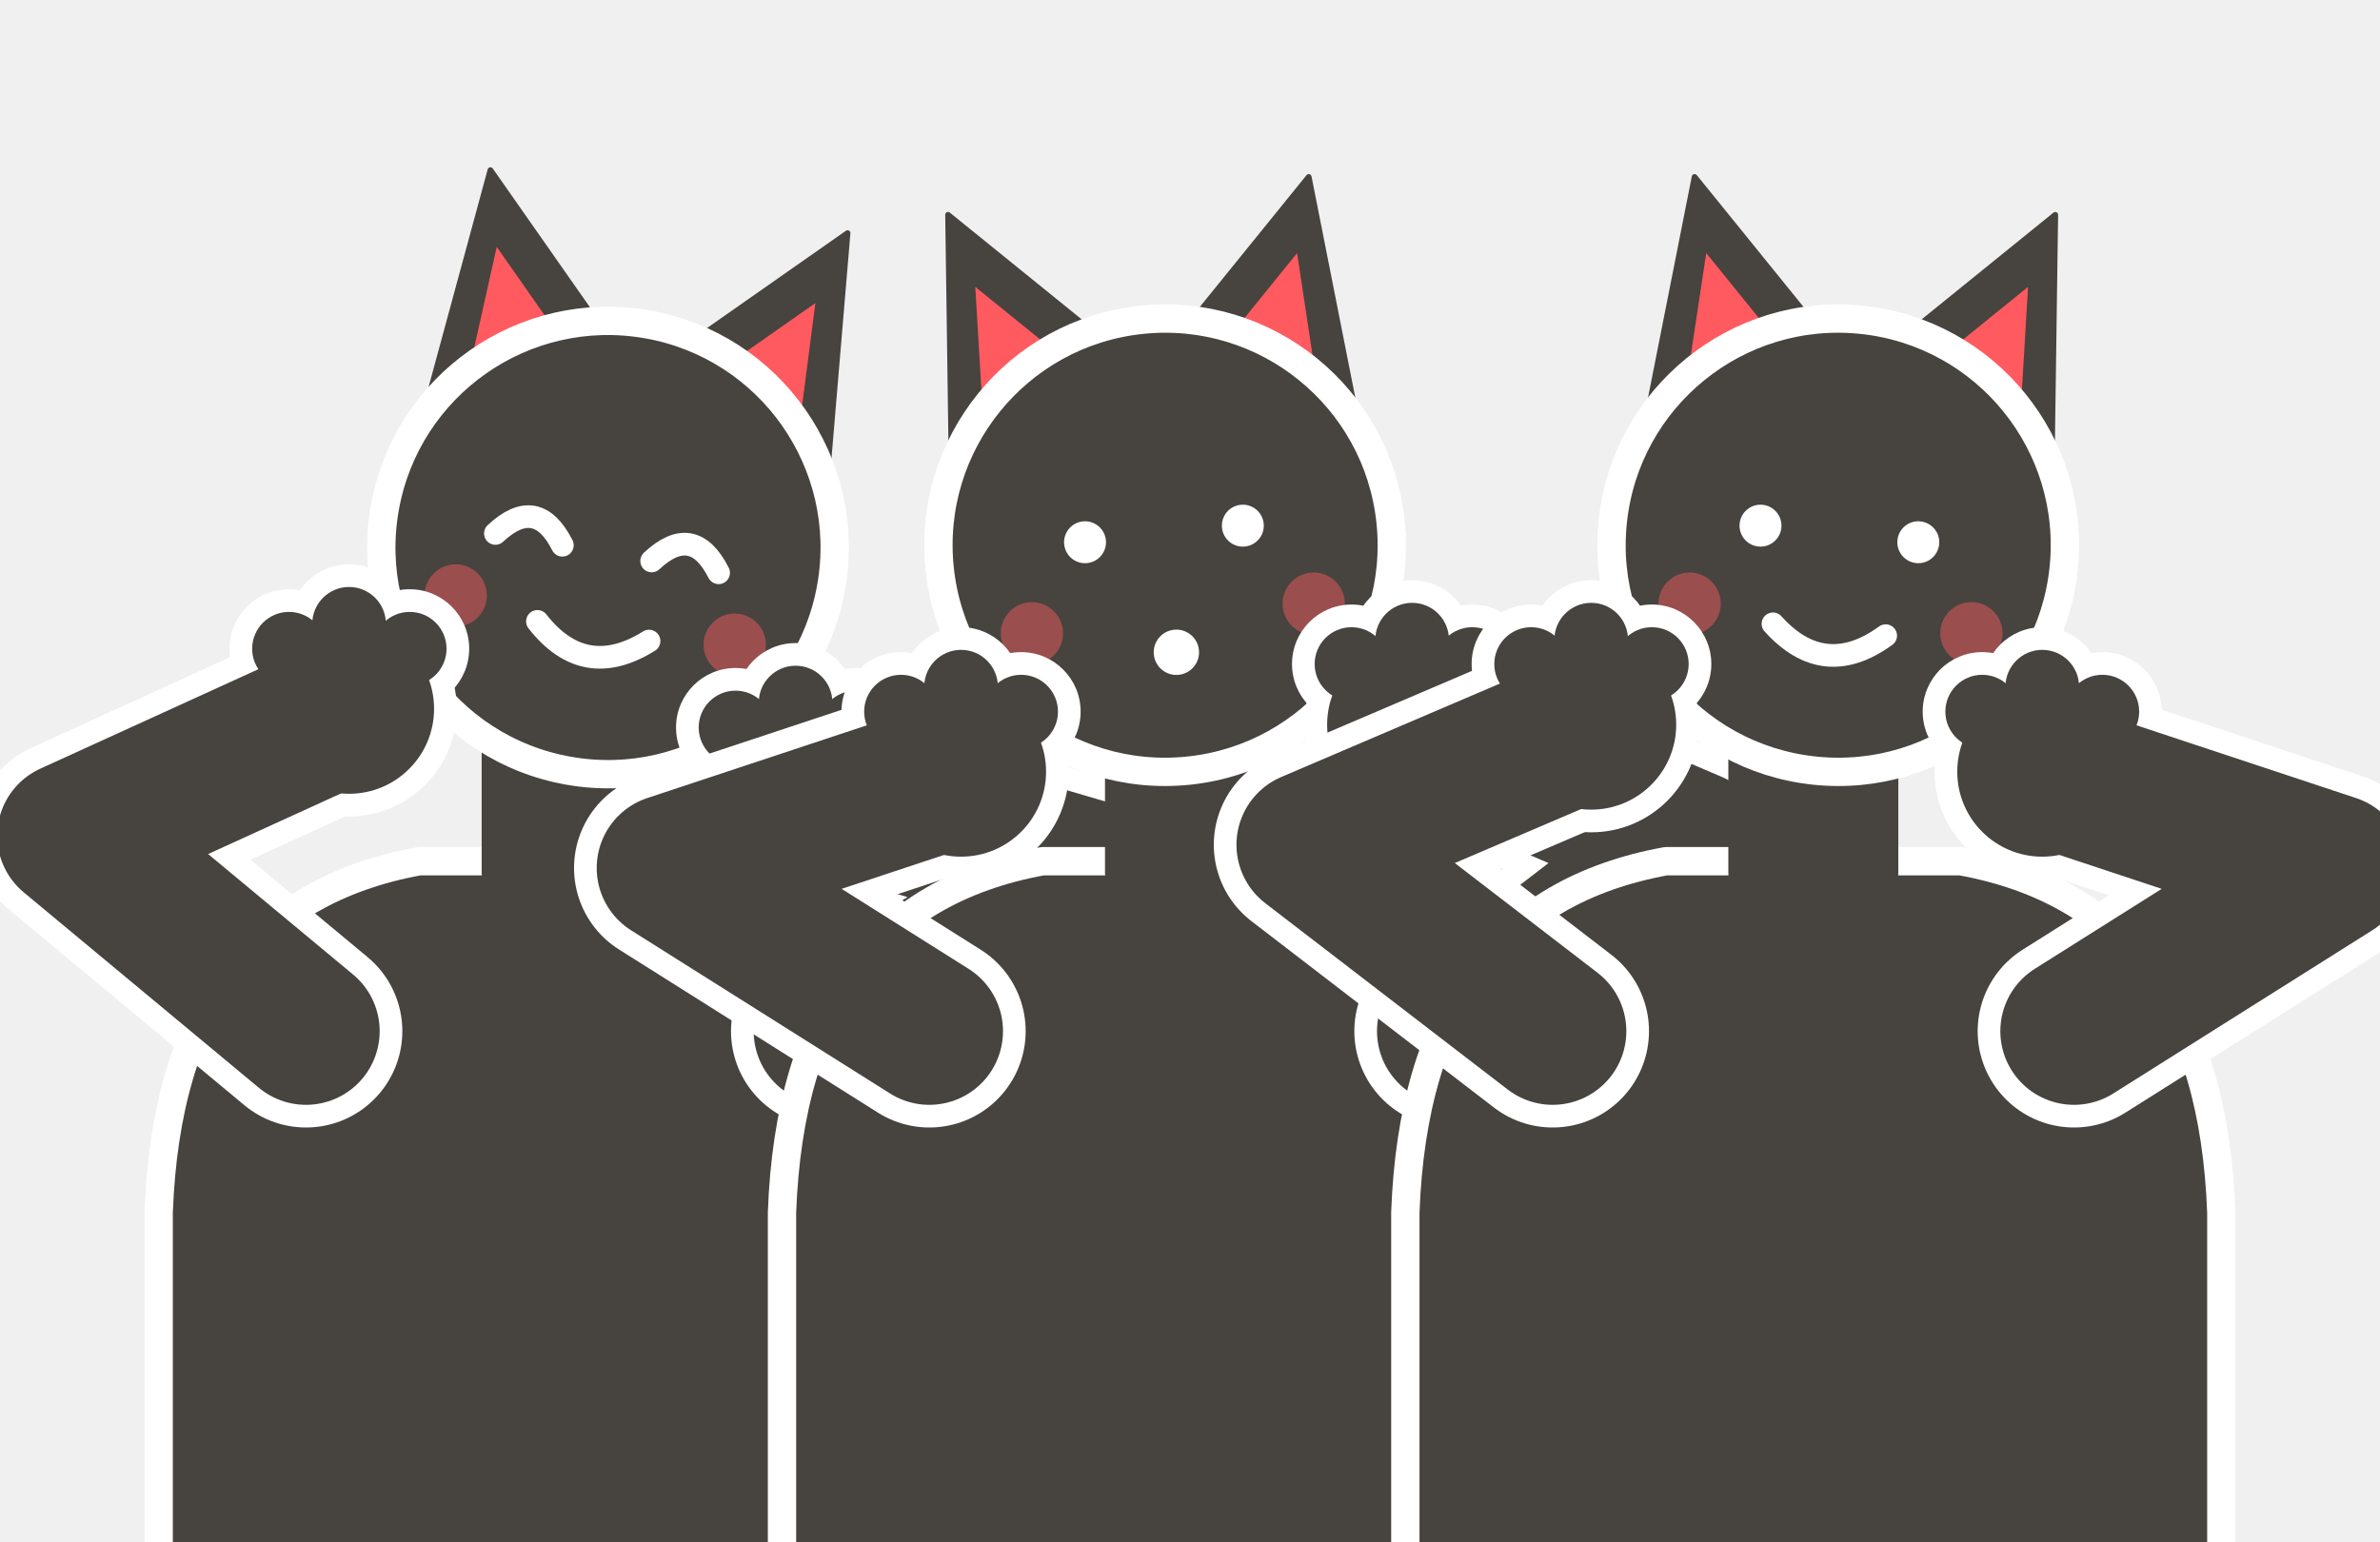
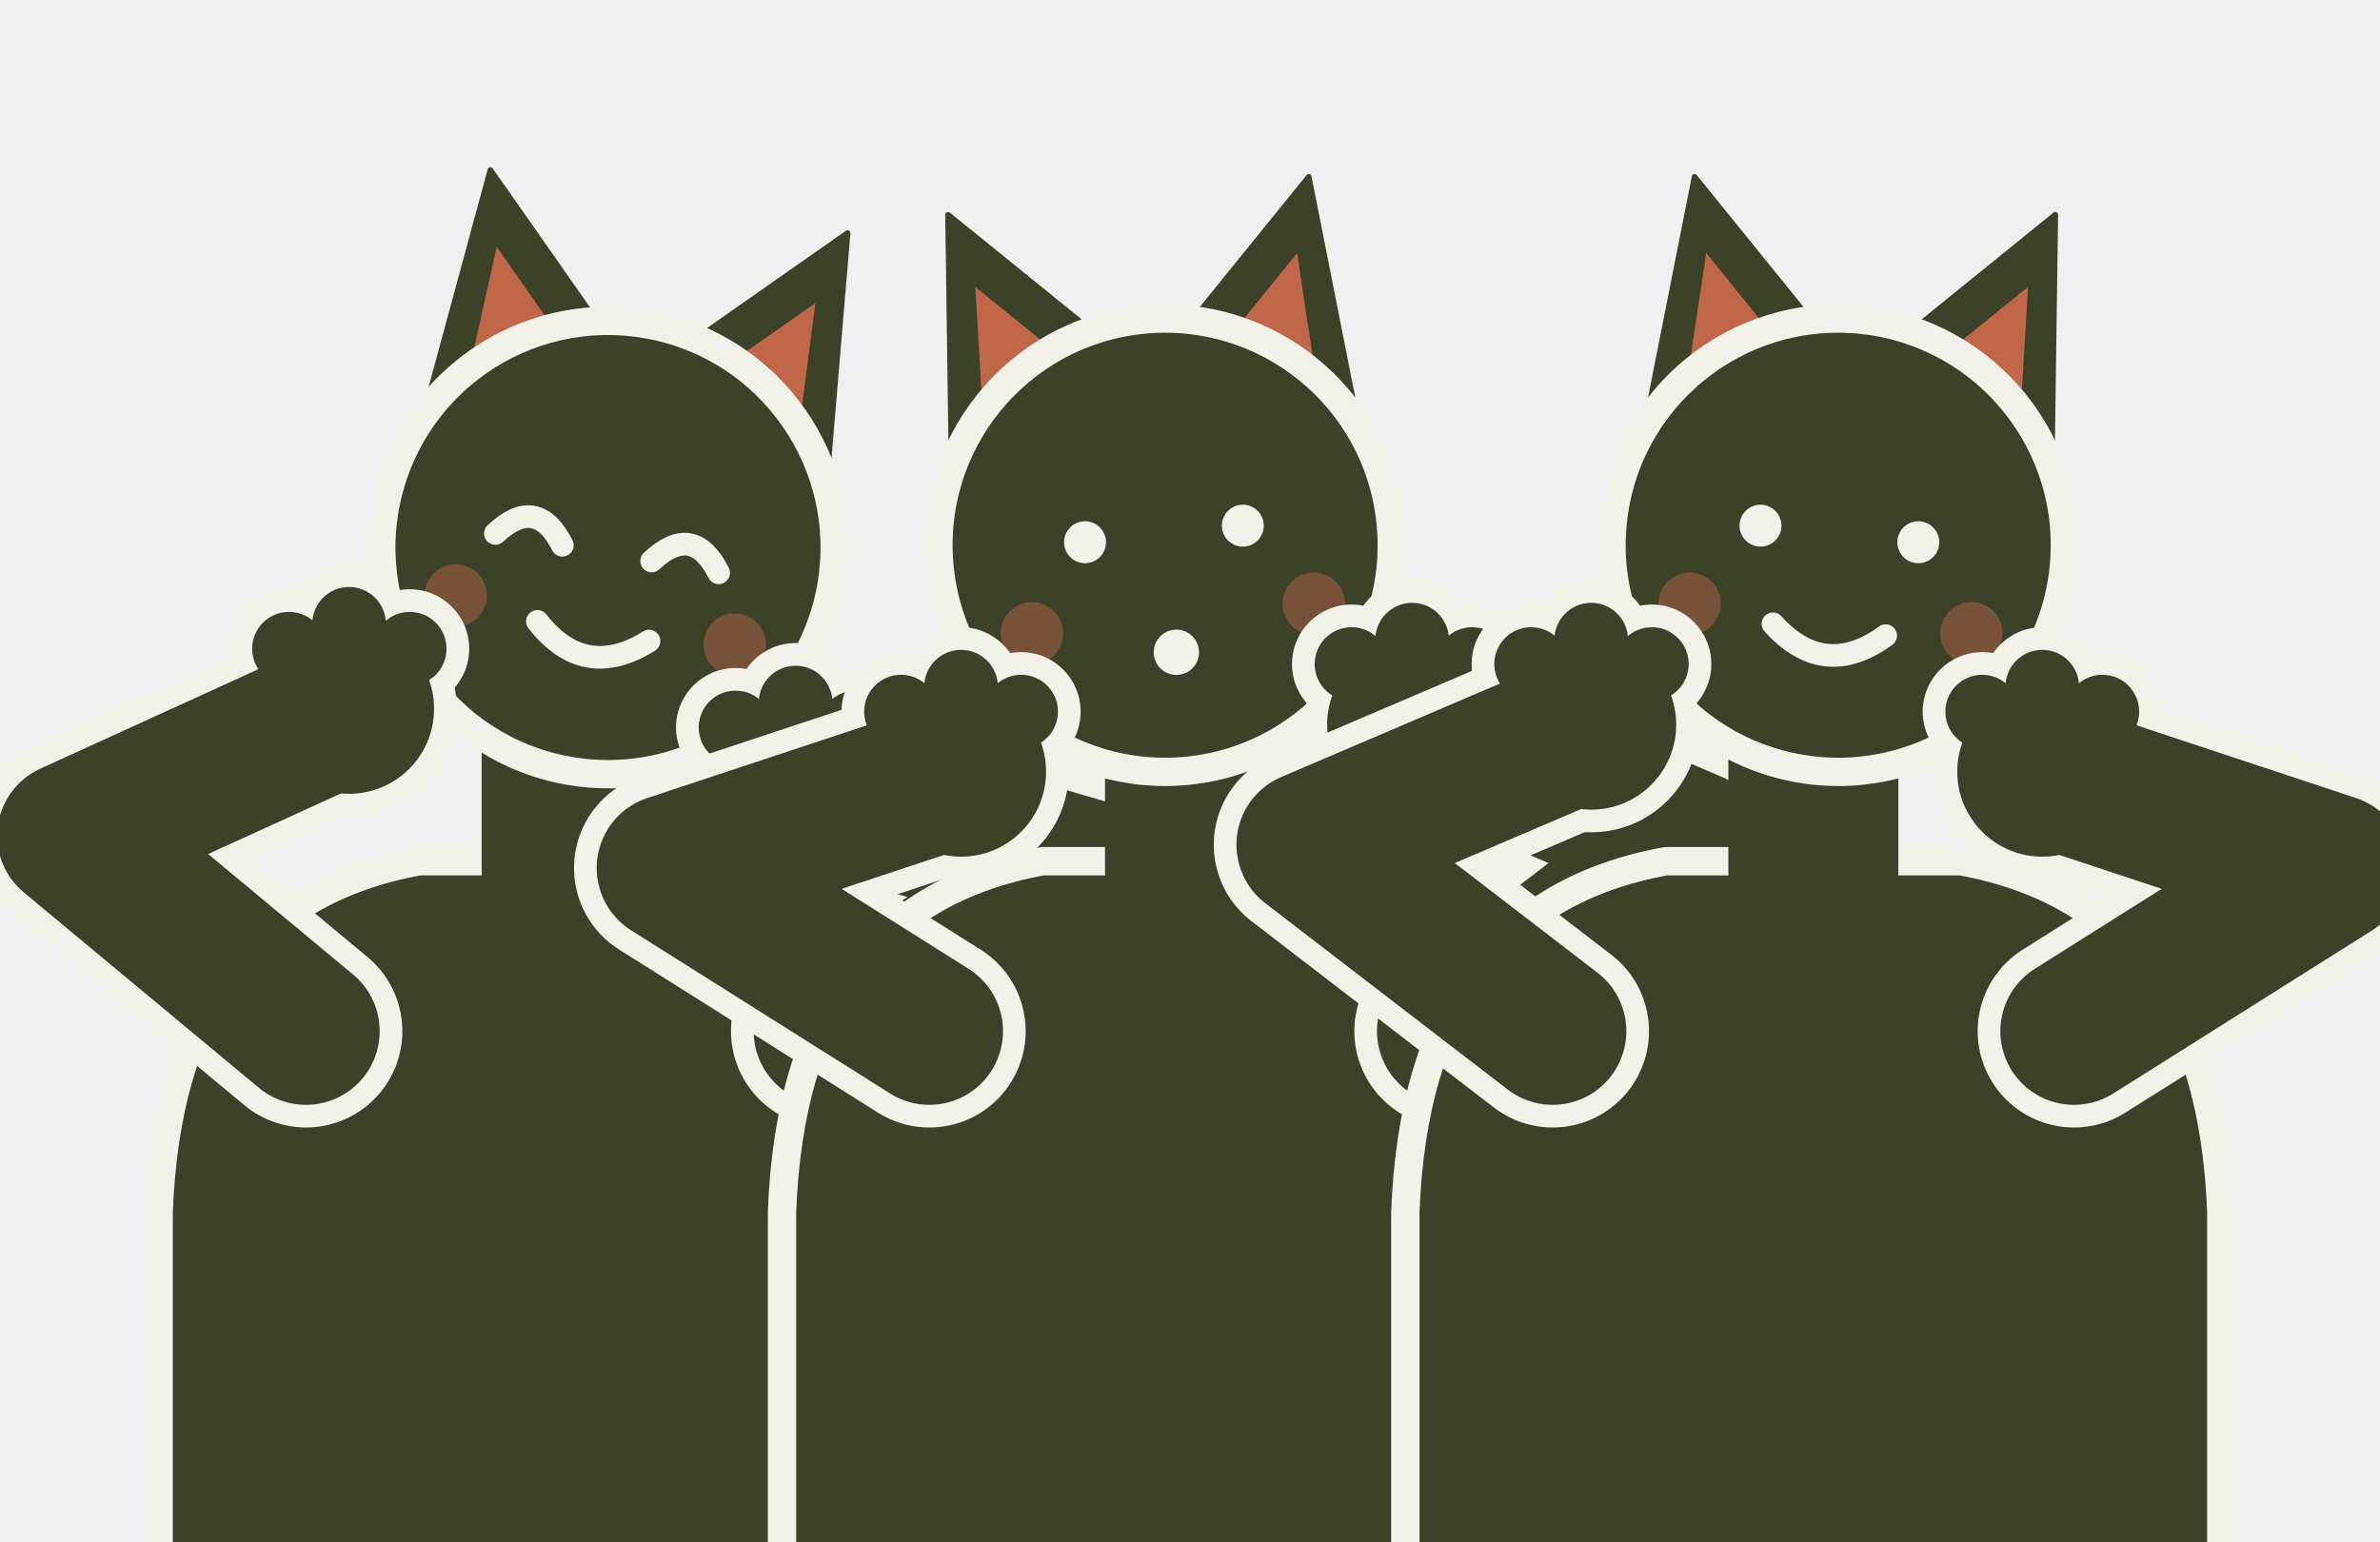
<svg xmlns="http://www.w3.org/2000/svg" viewBox="0 0 420 272" role="img" aria-label="고양이 삼총사">
-   <g fill="none" stroke="#47433e" stroke-linecap="round" stroke-linejoin="round">
-     <path transform="translate(100 0) rotate(0 0 272) translate(0 272) scale(1) translate(0 -272)" d="M-72 420 L-72 214 Q-70 160 -26 152 L26 152 Q70 160 72 214 L72 420 Z" fill="#47433e" stroke="#ffffff" stroke-width="5" />
-     <rect transform="translate(100 0) rotate(0 0 272) translate(0 272) scale(1) translate(0 -272)" x="-15" y="118" width="30" height="44" rx="8" fill="#47433e" stroke="none" />
+   <g fill="none" stroke="#3c4129" stroke-linecap="round" stroke-linejoin="round">
+     <path transform="translate(100 0) rotate(0 0 272) translate(0 272) scale(1) translate(0 -272)" d="M-72 420 L-72 214 Q-70 160 -26 152 L26 152 Q70 160 72 214 L72 420 Z" fill="#3c4129" stroke="#f2f1ea" stroke-width="5" />
+     <rect transform="translate(100 0) rotate(0 0 272) translate(0 272) scale(1) translate(0 -272)" x="-15" y="118" width="30" height="44" rx="8" fill="#3c4129" stroke="none" />
    <g transform="translate(100 0) rotate(0 0 272) translate(0 272) scale(1) translate(0 -272) rotate(10 0 138) translate(0 96)">
-       <path d="M-36 -18 L-32 -62 L-8 -38 Z" fill="#47433e" />
-       <path d="M36 -18 L32 -62 L8 -38 Z" fill="#47433e" />
-       <path d="M-30 -28 L-29 -50 L-17 -38 Z" fill="#ff5a5f" />
-       <path d="M30 -28 L29 -50 L17 -38 Z" fill="#ff5a5f" />
-       <circle r="40" fill="#47433e" stroke="#ffffff" stroke-width="5" />
-       <path d="M-20 1 Q-14 -7 -8 1" stroke="#ffffff" stroke-width="4" fill="none" />
-       <path d="M8 1 Q14 -7 20 1" stroke="#ffffff" stroke-width="4" fill="none" />
-       <path d="M-10 15 Q0 24 10 15" stroke="#ffffff" stroke-width="4" fill="none" />
-       <circle cx="-25" cy="13" r="6" fill="#ff5a5f" opacity=".45" />
-       <circle cx="25" cy="13" r="6" fill="#ff5a5f" opacity=".45" />
+       <path d="M-36 -18 L-32 -62 L-8 -38 Z" fill="#3c4129" />
+       <path d="M36 -18 L32 -62 L8 -38 Z" fill="#3c4129" />
+       <path d="M-30 -28 L-29 -50 L-17 -38 Z" fill="#c0674a" />
+       <path d="M30 -28 L29 -50 L17 -38 Z" fill="#c0674a" />
+       <circle r="40" fill="#3c4129" stroke="#f2f1ea" stroke-width="5" />
+       <path d="M-20 1 Q-14 -7 -8 1" stroke="#f2f1ea" stroke-width="4" fill="none" />
+       <path d="M8 1 Q14 -7 20 1" stroke="#f2f1ea" stroke-width="4" fill="none" />
+       <path d="M-10 15 Q0 24 10 15" stroke="#f2f1ea" stroke-width="4" fill="none" />
+       <circle cx="-25" cy="13" r="6" fill="#c0674a" opacity=".45" />
+       <circle cx="25" cy="13" r="6" fill="#c0674a" opacity=".45" />
    </g>
-     <path d="M54 182 L12.5 147.5 L61.6 125.1" stroke="#ffffff" stroke-width="34" />
-     <circle cx="61.6" cy="125.1" r="19" fill="#ffffff" stroke="none" />
-     <circle cx="51" cy="114.5" r="10.5" fill="#ffffff" stroke="none" />
-     <circle cx="61.6" cy="110.1" r="10.5" fill="#ffffff" stroke="none" />
-     <circle cx="72.3" cy="114.5" r="10.5" fill="#ffffff" stroke="none" />
+     <path d="M54 182 L12.5 147.5 L61.6 125.1" stroke="#f2f1ea" stroke-width="34" />
+     <circle cx="61.6" cy="125.1" r="19" fill="#f2f1ea" stroke="none" />
+     <circle cx="51" cy="114.5" r="10.5" fill="#f2f1ea" stroke="none" />
+     <circle cx="61.6" cy="110.1" r="10.5" fill="#f2f1ea" stroke="none" />
+     <circle cx="72.3" cy="114.5" r="10.5" fill="#f2f1ea" stroke="none" />
    <path d="M54 182 L12.5 147.5 L61.6 125.1" stroke-width="26" />
-     <circle cx="61.6" cy="125.1" r="15" fill="#47433e" stroke="none" />
-     <circle cx="51" cy="114.5" r="6.5" fill="#47433e" stroke="none" />
-     <circle cx="61.6" cy="110.1" r="6.5" fill="#47433e" stroke="none" />
-     <circle cx="72.3" cy="114.5" r="6.5" fill="#47433e" stroke="none" />
-     <path d="M146 182 L192.3 154.2 L140.4 139" stroke="#ffffff" stroke-width="34" />
-     <circle cx="140.4" cy="139" r="19" fill="#ffffff" stroke="none" />
-     <circle cx="129.8" cy="128.4" r="10.5" fill="#ffffff" stroke="none" />
-     <circle cx="140.4" cy="124" r="10.5" fill="#ffffff" stroke="none" />
-     <circle cx="151" cy="128.4" r="10.5" fill="#ffffff" stroke="none" />
+     <circle cx="61.6" cy="125.1" r="15" fill="#3c4129" stroke="none" />
+     <circle cx="51" cy="114.5" r="6.5" fill="#3c4129" stroke="none" />
+     <circle cx="61.6" cy="110.1" r="6.5" fill="#3c4129" stroke="none" />
+     <circle cx="72.3" cy="114.5" r="6.5" fill="#3c4129" stroke="none" />
+     <path d="M146 182 L192.3 154.2 L140.4 139" stroke="#f2f1ea" stroke-width="34" />
+     <circle cx="140.4" cy="139" r="19" fill="#f2f1ea" stroke="none" />
+     <circle cx="129.8" cy="128.4" r="10.5" fill="#f2f1ea" stroke="none" />
+     <circle cx="140.4" cy="124" r="10.5" fill="#f2f1ea" stroke="none" />
+     <circle cx="151" cy="128.4" r="10.5" fill="#f2f1ea" stroke="none" />
    <path d="M146 182 L192.3 154.2 L140.4 139" stroke-width="26" />
-     <circle cx="140.4" cy="139" r="15" fill="#47433e" stroke="none" />
-     <circle cx="129.8" cy="128.4" r="6.5" fill="#47433e" stroke="none" />
-     <circle cx="140.4" cy="124" r="6.5" fill="#47433e" stroke="none" />
-     <circle cx="151" cy="128.4" r="6.5" fill="#47433e" stroke="none" />
-     <path transform="translate(210 0) rotate(0 0 272) translate(0 272) scale(1) translate(0 -272)" d="M-72 420 L-72 214 Q-70 160 -26 152 L26 152 Q70 160 72 214 L72 420 Z" fill="#47433e" stroke="#ffffff" stroke-width="5" />
-     <rect transform="translate(210 0) rotate(0 0 272) translate(0 272) scale(1) translate(0 -272)" x="-15" y="118" width="30" height="44" rx="8" fill="#47433e" stroke="none" />
+     <circle cx="140.4" cy="139" r="15" fill="#3c4129" stroke="none" />
+     <circle cx="129.8" cy="128.4" r="6.5" fill="#3c4129" stroke="none" />
+     <circle cx="140.4" cy="124" r="6.5" fill="#3c4129" stroke="none" />
+     <circle cx="151" cy="128.4" r="6.5" fill="#3c4129" stroke="none" />
+     <path transform="translate(210 0) rotate(0 0 272) translate(0 272) scale(1) translate(0 -272)" d="M-72 420 L-72 214 Q-70 160 -26 152 L26 152 Q70 160 72 214 L72 420 Z" fill="#3c4129" stroke="#f2f1ea" stroke-width="5" />
+     <rect transform="translate(210 0) rotate(0 0 272) translate(0 272) scale(1) translate(0 -272)" x="-15" y="118" width="30" height="44" rx="8" fill="#3c4129" stroke="none" />
    <g transform="translate(210 0) rotate(0 0 272) translate(0 272) scale(1) translate(0 -272) rotate(-6 0 138) translate(0 96)">
-       <path d="M-36 -18 L-32 -62 L-8 -38 Z" fill="#47433e" />
-       <path d="M36 -18 L32 -62 L8 -38 Z" fill="#47433e" />
-       <path d="M-30 -28 L-29 -50 L-17 -38 Z" fill="#ff5a5f" />
-       <path d="M30 -28 L29 -50 L17 -38 Z" fill="#ff5a5f" />
-       <circle r="40" fill="#47433e" stroke="#ffffff" stroke-width="5" />
-       <circle cx="-14" cy="-2" r="4.2" fill="#ffffff" />
-       <circle cx="14" cy="-2" r="4.2" fill="#ffffff" />
-       <circle cx="0" cy="19" r="4.5" fill="#ffffff" />
-       <circle cx="-25" cy="13" r="6" fill="#ff5a5f" opacity=".45" />
-       <circle cx="25" cy="13" r="6" fill="#ff5a5f" opacity=".45" />
+       <path d="M-36 -18 L-32 -62 L-8 -38 Z" fill="#3c4129" />
+       <path d="M36 -18 L32 -62 L8 -38 Z" fill="#3c4129" />
+       <path d="M-30 -28 L-29 -50 L-17 -38 Z" fill="#c0674a" />
+       <path d="M30 -28 L29 -50 L17 -38 Z" fill="#c0674a" />
+       <circle r="40" fill="#3c4129" stroke="#f2f1ea" stroke-width="5" />
+       <circle cx="-14" cy="-2" r="4.2" fill="#f2f1ea" />
+       <circle cx="14" cy="-2" r="4.2" fill="#f2f1ea" />
+       <circle cx="0" cy="19" r="4.5" fill="#f2f1ea" />
+       <circle cx="-25" cy="13" r="6" fill="#c0674a" opacity=".45" />
+       <circle cx="25" cy="13" r="6" fill="#c0674a" opacity=".45" />
    </g>
-     <path d="M164 182 L118.3 153.2 L169.6 136.2" stroke="#ffffff" stroke-width="34" />
-     <circle cx="169.6" cy="136.2" r="19" fill="#ffffff" stroke="none" />
-     <circle cx="159" cy="125.6" r="10.5" fill="#ffffff" stroke="none" />
-     <circle cx="169.6" cy="121.2" r="10.5" fill="#ffffff" stroke="none" />
-     <circle cx="180.2" cy="125.6" r="10.5" fill="#ffffff" stroke="none" />
+     <path d="M164 182 L118.3 153.2 L169.6 136.2" stroke="#f2f1ea" stroke-width="34" />
+     <circle cx="169.6" cy="136.2" r="19" fill="#f2f1ea" stroke="none" />
+     <circle cx="159" cy="125.6" r="10.5" fill="#f2f1ea" stroke="none" />
+     <circle cx="169.6" cy="121.2" r="10.5" fill="#f2f1ea" stroke="none" />
+     <circle cx="180.2" cy="125.6" r="10.5" fill="#f2f1ea" stroke="none" />
    <path d="M164 182 L118.3 153.2 L169.6 136.2" stroke-width="26" />
-     <circle cx="169.6" cy="136.2" r="15" fill="#47433e" stroke="none" />
-     <circle cx="159" cy="125.6" r="6.5" fill="#47433e" stroke="none" />
-     <circle cx="169.6" cy="121.2" r="6.5" fill="#47433e" stroke="none" />
-     <circle cx="180.2" cy="125.6" r="6.5" fill="#47433e" stroke="none" />
-     <path d="M256 182 L298.8 149.1 L249.2 127.9" stroke="#ffffff" stroke-width="34" />
-     <circle cx="249.2" cy="127.9" r="19" fill="#ffffff" stroke="none" />
-     <circle cx="238.5" cy="117.2" r="10.5" fill="#ffffff" stroke="none" />
-     <circle cx="249.2" cy="112.9" r="10.5" fill="#ffffff" stroke="none" />
-     <circle cx="259.8" cy="117.2" r="10.5" fill="#ffffff" stroke="none" />
+     <circle cx="169.6" cy="136.2" r="15" fill="#3c4129" stroke="none" />
+     <circle cx="159" cy="125.6" r="6.5" fill="#3c4129" stroke="none" />
+     <circle cx="169.6" cy="121.2" r="6.5" fill="#3c4129" stroke="none" />
+     <circle cx="180.2" cy="125.6" r="6.5" fill="#3c4129" stroke="none" />
+     <path d="M256 182 L298.8 149.1 L249.2 127.9" stroke="#f2f1ea" stroke-width="34" />
+     <circle cx="249.2" cy="127.9" r="19" fill="#f2f1ea" stroke="none" />
+     <circle cx="238.5" cy="117.2" r="10.5" fill="#f2f1ea" stroke="none" />
+     <circle cx="249.2" cy="112.9" r="10.5" fill="#f2f1ea" stroke="none" />
+     <circle cx="259.8" cy="117.2" r="10.5" fill="#f2f1ea" stroke="none" />
    <path d="M256 182 L298.8 149.1 L249.2 127.9" stroke-width="26" />
-     <circle cx="249.2" cy="127.9" r="15" fill="#47433e" stroke="none" />
-     <circle cx="238.5" cy="117.2" r="6.5" fill="#47433e" stroke="none" />
-     <circle cx="249.2" cy="112.9" r="6.5" fill="#47433e" stroke="none" />
-     <circle cx="259.8" cy="117.2" r="6.5" fill="#47433e" stroke="none" />
-     <path transform="translate(320 0) rotate(0 0 272) translate(0 272) scale(1) translate(0 -272)" d="M-72 420 L-72 214 Q-70 160 -26 152 L26 152 Q70 160 72 214 L72 420 Z" fill="#47433e" stroke="#ffffff" stroke-width="5" />
-     <rect transform="translate(320 0) rotate(0 0 272) translate(0 272) scale(1) translate(0 -272)" x="-15" y="118" width="30" height="44" rx="8" fill="#47433e" stroke="none" />
+     <circle cx="249.2" cy="127.9" r="15" fill="#3c4129" stroke="none" />
+     <circle cx="238.5" cy="117.2" r="6.5" fill="#3c4129" stroke="none" />
+     <circle cx="249.2" cy="112.9" r="6.5" fill="#3c4129" stroke="none" />
+     <circle cx="259.8" cy="117.2" r="6.5" fill="#3c4129" stroke="none" />
+     <path transform="translate(320 0) rotate(0 0 272) translate(0 272) scale(1) translate(0 -272)" d="M-72 420 L-72 214 Q-70 160 -26 152 L26 152 Q70 160 72 214 L72 420 Z" fill="#3c4129" stroke="#f2f1ea" stroke-width="5" />
+     <rect transform="translate(320 0) rotate(0 0 272) translate(0 272) scale(1) translate(0 -272)" x="-15" y="118" width="30" height="44" rx="8" fill="#3c4129" stroke="none" />
    <g transform="translate(320 0) rotate(0 0 272) translate(0 272) scale(1) translate(0 -272) rotate(6 0 138) translate(0 96)">
-       <path d="M-36 -18 L-32 -62 L-8 -38 Z" fill="#47433e" />
-       <path d="M36 -18 L32 -62 L8 -38 Z" fill="#47433e" />
-       <path d="M-30 -28 L-29 -50 L-17 -38 Z" fill="#ff5a5f" />
-       <path d="M30 -28 L29 -50 L17 -38 Z" fill="#ff5a5f" />
-       <circle r="40" fill="#47433e" stroke="#ffffff" stroke-width="5" />
-       <circle cx="-14" cy="-2" r="4.2" fill="#ffffff" />
-       <circle cx="14" cy="-2" r="4.2" fill="#ffffff" />
-       <path d="M-10 15 Q0 24 10 15" stroke="#ffffff" stroke-width="4" fill="none" />
-       <circle cx="-25" cy="13" r="6" fill="#ff5a5f" opacity=".45" />
-       <circle cx="25" cy="13" r="6" fill="#ff5a5f" opacity=".45" />
+       <path d="M-36 -18 L-32 -62 L-8 -38 Z" fill="#3c4129" />
+       <path d="M36 -18 L32 -62 L8 -38 Z" fill="#3c4129" />
+       <path d="M-30 -28 L-29 -50 L-17 -38 Z" fill="#c0674a" />
+       <path d="M30 -28 L29 -50 L17 -38 Z" fill="#c0674a" />
+       <circle r="40" fill="#3c4129" stroke="#f2f1ea" stroke-width="5" />
+       <circle cx="-14" cy="-2" r="4.2" fill="#f2f1ea" />
+       <circle cx="14" cy="-2" r="4.2" fill="#f2f1ea" />
+       <path d="M-10 15 Q0 24 10 15" stroke="#f2f1ea" stroke-width="4" fill="none" />
+       <circle cx="-25" cy="13" r="6" fill="#c0674a" opacity=".45" />
+       <circle cx="25" cy="13" r="6" fill="#c0674a" opacity=".45" />
    </g>
-     <path d="M274 182 L231.2 149.1 L280.8 127.9" stroke="#ffffff" stroke-width="34" />
-     <circle cx="280.8" cy="127.9" r="19" fill="#ffffff" stroke="none" />
-     <circle cx="270.2" cy="117.2" r="10.5" fill="#ffffff" stroke="none" />
-     <circle cx="280.8" cy="112.9" r="10.5" fill="#ffffff" stroke="none" />
-     <circle cx="291.5" cy="117.2" r="10.5" fill="#ffffff" stroke="none" />
+     <path d="M274 182 L231.2 149.1 L280.8 127.9" stroke="#f2f1ea" stroke-width="34" />
+     <circle cx="280.8" cy="127.9" r="19" fill="#f2f1ea" stroke="none" />
+     <circle cx="270.2" cy="117.2" r="10.5" fill="#f2f1ea" stroke="none" />
+     <circle cx="280.8" cy="112.9" r="10.5" fill="#f2f1ea" stroke="none" />
+     <circle cx="291.5" cy="117.2" r="10.5" fill="#f2f1ea" stroke="none" />
    <path d="M274 182 L231.2 149.1 L280.8 127.9" stroke-width="26" />
-     <circle cx="280.8" cy="127.9" r="15" fill="#47433e" stroke="none" />
-     <circle cx="270.2" cy="117.2" r="6.5" fill="#47433e" stroke="none" />
-     <circle cx="280.8" cy="112.9" r="6.5" fill="#47433e" stroke="none" />
-     <circle cx="291.5" cy="117.2" r="6.5" fill="#47433e" stroke="none" />
-     <path d="M366 182 L411.7 153.2 L360.4 136.2" stroke="#ffffff" stroke-width="34" />
-     <circle cx="360.4" cy="136.2" r="19" fill="#ffffff" stroke="none" />
-     <circle cx="349.8" cy="125.6" r="10.5" fill="#ffffff" stroke="none" />
-     <circle cx="360.4" cy="121.2" r="10.5" fill="#ffffff" stroke="none" />
-     <circle cx="371" cy="125.6" r="10.5" fill="#ffffff" stroke="none" />
+     <circle cx="280.8" cy="127.9" r="15" fill="#3c4129" stroke="none" />
+     <circle cx="270.2" cy="117.2" r="6.5" fill="#3c4129" stroke="none" />
+     <circle cx="280.8" cy="112.9" r="6.5" fill="#3c4129" stroke="none" />
+     <circle cx="291.5" cy="117.2" r="6.5" fill="#3c4129" stroke="none" />
+     <path d="M366 182 L411.7 153.2 L360.4 136.2" stroke="#f2f1ea" stroke-width="34" />
+     <circle cx="360.4" cy="136.2" r="19" fill="#f2f1ea" stroke="none" />
+     <circle cx="349.8" cy="125.6" r="10.5" fill="#f2f1ea" stroke="none" />
+     <circle cx="360.4" cy="121.2" r="10.5" fill="#f2f1ea" stroke="none" />
+     <circle cx="371" cy="125.6" r="10.5" fill="#f2f1ea" stroke="none" />
    <path d="M366 182 L411.7 153.2 L360.4 136.2" stroke-width="26" />
-     <circle cx="360.4" cy="136.2" r="15" fill="#47433e" stroke="none" />
-     <circle cx="349.8" cy="125.6" r="6.5" fill="#47433e" stroke="none" />
-     <circle cx="360.4" cy="121.2" r="6.5" fill="#47433e" stroke="none" />
-     <circle cx="371" cy="125.6" r="6.5" fill="#47433e" stroke="none" />
+     <circle cx="360.4" cy="136.2" r="15" fill="#3c4129" stroke="none" />
+     <circle cx="349.8" cy="125.6" r="6.5" fill="#3c4129" stroke="none" />
+     <circle cx="360.4" cy="121.2" r="6.5" fill="#3c4129" stroke="none" />
+     <circle cx="371" cy="125.6" r="6.5" fill="#3c4129" stroke="none" />
  </g>
</svg>
